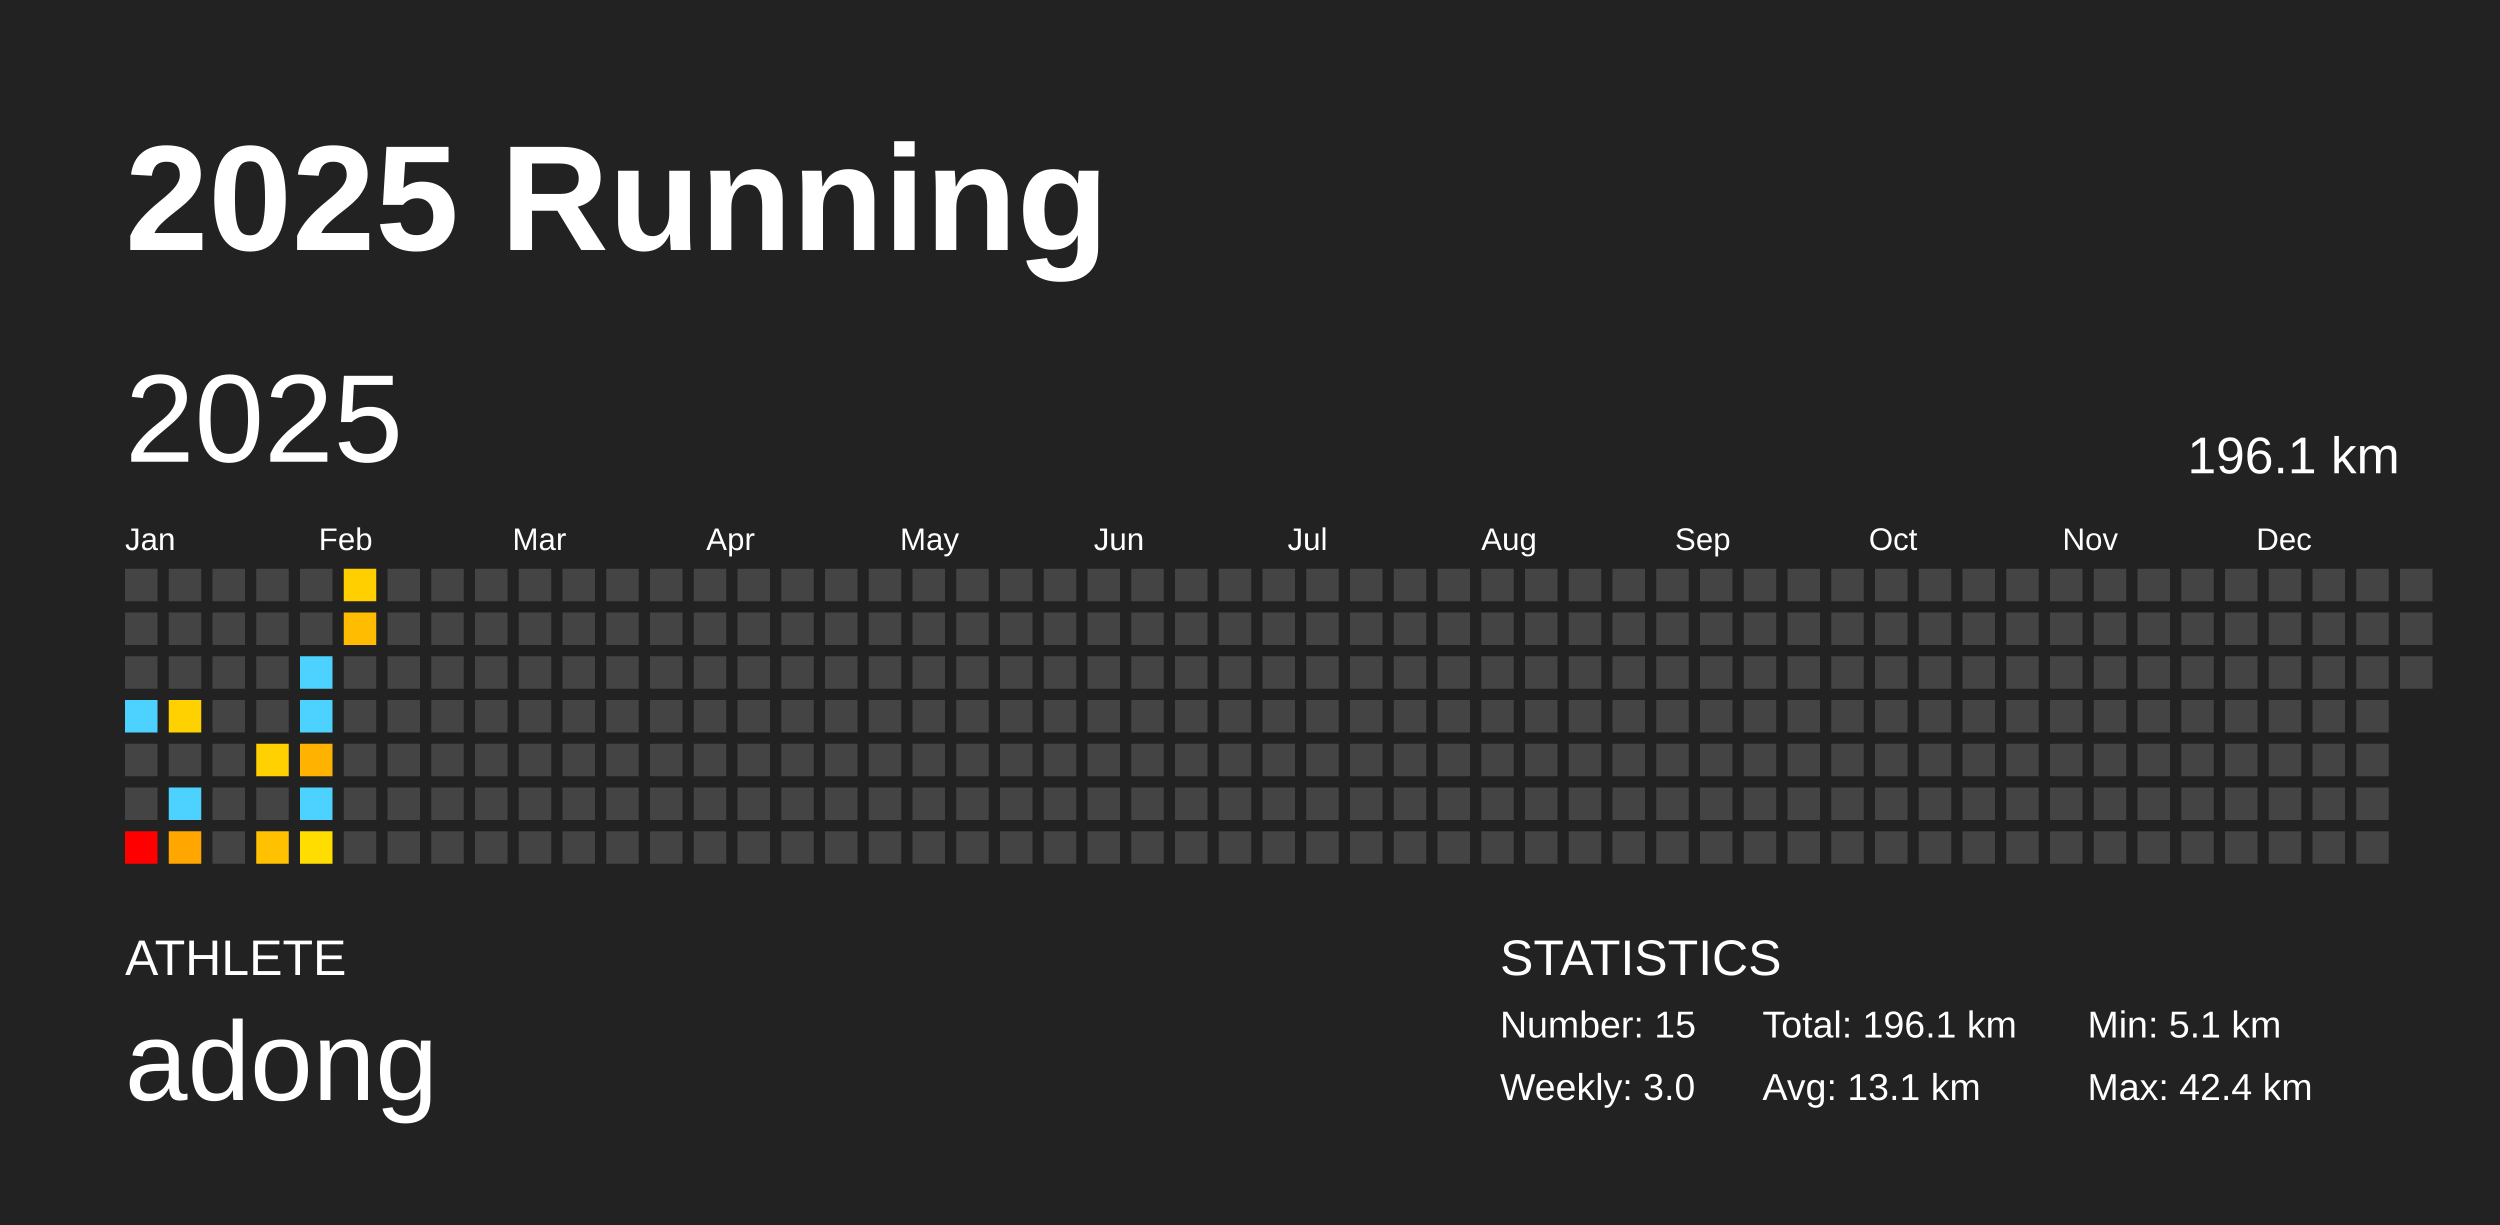
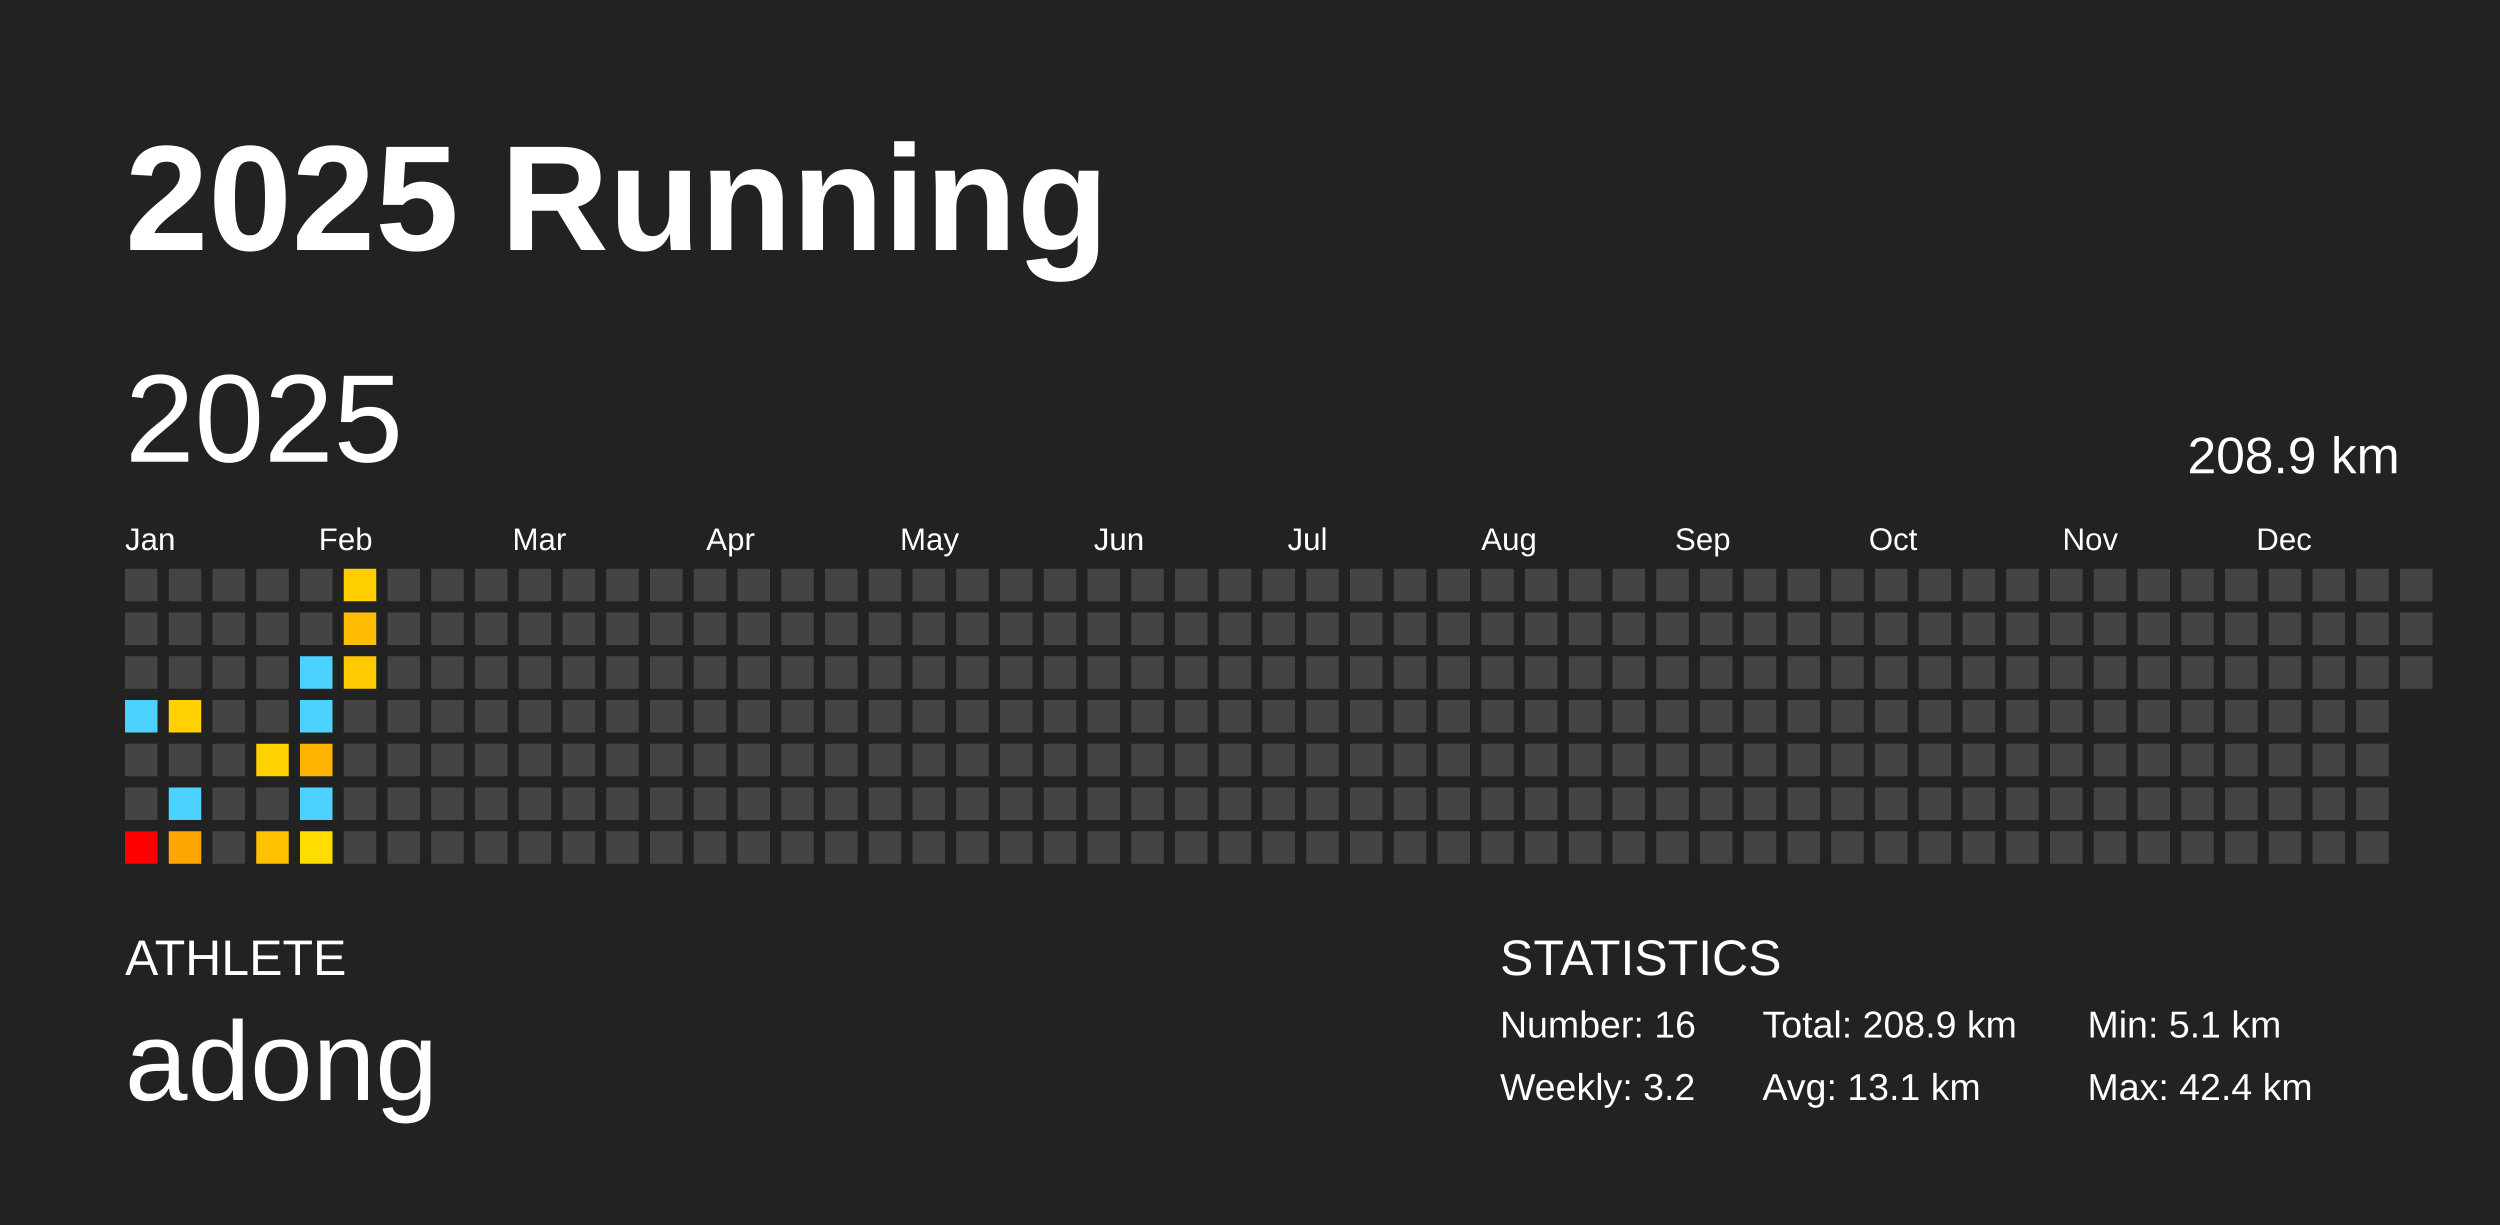
<svg xmlns="http://www.w3.org/2000/svg" baseProfile="full" height="98mm" version="1.1" viewBox="0,0,200,98" width="200mm">
  <defs />
  <rect fill="#222222" height="98" width="200" x="0" y="0" />
  <text fill="#FFFFFF" style="font-size:12px; font-family:Arial; font-weight:bold;" x="10" y="20">2025 Running</text>
  <text fill="#FFFFFF" style="font-size:4px; font-family:Arial" x="10" y="78">ATHLETE</text>
  <text fill="#FFFFFF" style="font-size:9px; font-family:Arial" x="10" y="88">adong</text>
  <text fill="#FFFFFF" style="font-size:4px; font-family:Arial" x="120" y="78">STATISTICS</text>
-   <text fill="#FFFFFF" style="font-size:3px; font-family:Arial" x="120" y="83">Number: 15</text>
-   <text fill="#FFFFFF" style="font-size:3px; font-family:Arial" x="120" y="88">Weekly: 3.0</text>
-   <text fill="#FFFFFF" style="font-size:3px; font-family:Arial" x="141" y="83">Total: 196.1 km</text>
+   <text fill="#FFFFFF" style="font-size:3px; font-family:Arial" x="120" y="83">Number: 16</text>
+   <text fill="#FFFFFF" style="font-size:3px; font-family:Arial" x="120" y="88">Weekly: 3.2</text>
+   <text fill="#FFFFFF" style="font-size:3px; font-family:Arial" x="141" y="83">Total: 208.9 km</text>
  <text fill="#FFFFFF" style="font-size:3px; font-family:Arial" x="141" y="88">Avg: 13.1 km</text>
  <text fill="#FFFFFF" style="font-size:3px; font-family:Arial" x="167" y="83">Min: 5.1 km</text>
  <text fill="#FFFFFF" style="font-size:3px; font-family:Arial" x="167" y="88">Max: 42.4 km</text>
  <text dominant-baseline="hanging" fill="#FFFFFF" style="font-size:10.0px; font-family:Arial;" x="10" y="30">2025</text>
-   <text dominant-baseline="hanging" fill="#FFFFFF" style="font-size:4.125px; font-family:Arial;" x="175" y="35">196.1 km</text>
+   <text dominant-baseline="hanging" fill="#FFFFFF" style="font-size:4.125px; font-family:Arial;" x="175" y="35">208.9 km</text>
  <text fill="#FFFFFF" style="font-size:2.5px; font-family:Arial" x="10.0" y="44">Jan</text>
  <text fill="#FFFFFF" style="font-size:2.5px; font-family:Arial" x="25.5" y="44">Feb</text>
  <text fill="#FFFFFF" style="font-size:2.5px; font-family:Arial" x="41.0" y="44">Mar</text>
  <text fill="#FFFFFF" style="font-size:2.5px; font-family:Arial" x="56.5" y="44">Apr</text>
  <text fill="#FFFFFF" style="font-size:2.5px; font-family:Arial" x="72.0" y="44">May</text>
  <text fill="#FFFFFF" style="font-size:2.5px; font-family:Arial" x="87.5" y="44">Jun</text>
  <text fill="#FFFFFF" style="font-size:2.5px; font-family:Arial" x="103.0" y="44">Jul</text>
  <text fill="#FFFFFF" style="font-size:2.5px; font-family:Arial" x="118.5" y="44">Aug</text>
  <text fill="#FFFFFF" style="font-size:2.5px; font-family:Arial" x="134.0" y="44">Sep</text>
  <text fill="#FFFFFF" style="font-size:2.5px; font-family:Arial" x="149.5" y="44">Oct</text>
  <text fill="#FFFFFF" style="font-size:2.5px; font-family:Arial" x="165.0" y="44">Nov</text>
  <text fill="#FFFFFF" style="font-size:2.5px; font-family:Arial" x="180.5" y="44">Dec</text>
  <rect fill="#444444" height="2.6" width="2.6" x="10.0" y="45.5" />
  <rect fill="#444444" height="2.6" width="2.6" x="10.0" y="49.0" />
  <rect fill="#444444" height="2.6" width="2.6" x="10.0" y="52.5" />
  <rect fill="#4dd2ff" height="2.6" width="2.6" x="10.0" y="56.0" />
  <rect fill="#444444" height="2.6" width="2.6" x="10.0" y="59.5" />
  <rect fill="#444444" height="2.6" width="2.6" x="10.0" y="63.0" />
  <rect fill="red" height="2.6" width="2.6" x="10.0" y="66.5" />
  <rect fill="#444444" height="2.6" width="2.6" x="13.5" y="45.5" />
  <rect fill="#444444" height="2.6" width="2.6" x="13.5" y="49.0" />
  <rect fill="#444444" height="2.6" width="2.6" x="13.5" y="52.5" />
  <rect fill="#ffd100" height="2.6" width="2.6" x="13.5" y="56.0" />
  <rect fill="#444444" height="2.6" width="2.6" x="13.5" y="59.5" />
  <rect fill="#4dd2ff" height="2.6" width="2.6" x="13.5" y="63.0" />
  <rect fill="#ffa700" height="2.6" width="2.6" x="13.5" y="66.5" />
  <rect fill="#444444" height="2.6" width="2.6" x="17.0" y="45.5" />
  <rect fill="#444444" height="2.6" width="2.6" x="17.0" y="49.0" />
  <rect fill="#444444" height="2.6" width="2.6" x="17.0" y="52.5" />
  <rect fill="#444444" height="2.6" width="2.6" x="17.0" y="56.0" />
  <rect fill="#444444" height="2.6" width="2.6" x="17.0" y="59.5" />
  <rect fill="#444444" height="2.6" width="2.6" x="17.0" y="63.0" />
  <rect fill="#444444" height="2.6" width="2.6" x="17.0" y="66.5" />
  <rect fill="#444444" height="2.6" width="2.6" x="20.5" y="45.5" />
  <rect fill="#444444" height="2.6" width="2.6" x="20.5" y="49.0" />
  <rect fill="#444444" height="2.6" width="2.6" x="20.5" y="52.5" />
  <rect fill="#444444" height="2.6" width="2.6" x="20.5" y="56.0" />
  <rect fill="#ffd100" height="2.6" width="2.6" x="20.5" y="59.5" />
  <rect fill="#444444" height="2.6" width="2.6" x="20.5" y="63.0" />
  <rect fill="#ffc100" height="2.6" width="2.6" x="20.5" y="66.5" />
  <rect fill="#444444" height="2.6" width="2.6" x="24.0" y="45.5" />
  <rect fill="#444444" height="2.6" width="2.6" x="24.0" y="49.0" />
  <rect fill="#4dd2ff" height="2.6" width="2.6" x="24.0" y="52.5" />
  <rect fill="#4dd2ff" height="2.6" width="2.6" x="24.0" y="56.0" />
  <rect fill="#ffb200" height="2.6" width="2.6" x="24.0" y="59.5" />
  <rect fill="#4dd2ff" height="2.6" width="2.6" x="24.0" y="63.0" />
  <rect fill="#ffdd00" height="2.6" width="2.6" x="24.0" y="66.5" />
  <rect fill="#ffcf00" height="2.6" width="2.6" x="27.5" y="45.5" />
  <rect fill="#ffbc00" height="2.6" width="2.6" x="27.5" y="49.0" />
-   <rect fill="#444444" height="2.6" width="2.6" x="27.5" y="52.5" />
+   <rect fill="#ffcb00" height="2.6" width="2.6" x="27.5" y="52.5" />
  <rect fill="#444444" height="2.6" width="2.6" x="27.5" y="56.0" />
  <rect fill="#444444" height="2.6" width="2.6" x="27.5" y="59.5" />
  <rect fill="#444444" height="2.6" width="2.6" x="27.5" y="63.0" />
  <rect fill="#444444" height="2.6" width="2.6" x="27.5" y="66.5" />
  <rect fill="#444444" height="2.6" width="2.6" x="31.0" y="45.5" />
  <rect fill="#444444" height="2.6" width="2.6" x="31.0" y="49.0" />
  <rect fill="#444444" height="2.6" width="2.6" x="31.0" y="52.5" />
  <rect fill="#444444" height="2.6" width="2.6" x="31.0" y="56.0" />
  <rect fill="#444444" height="2.6" width="2.6" x="31.0" y="59.5" />
  <rect fill="#444444" height="2.6" width="2.6" x="31.0" y="63.0" />
  <rect fill="#444444" height="2.6" width="2.6" x="31.0" y="66.5" />
  <rect fill="#444444" height="2.6" width="2.6" x="34.5" y="45.5" />
  <rect fill="#444444" height="2.6" width="2.6" x="34.5" y="49.0" />
  <rect fill="#444444" height="2.6" width="2.6" x="34.5" y="52.5" />
  <rect fill="#444444" height="2.6" width="2.6" x="34.5" y="56.0" />
  <rect fill="#444444" height="2.6" width="2.6" x="34.5" y="59.5" />
  <rect fill="#444444" height="2.6" width="2.6" x="34.5" y="63.0" />
  <rect fill="#444444" height="2.6" width="2.6" x="34.5" y="66.5" />
  <rect fill="#444444" height="2.6" width="2.6" x="38.0" y="45.5" />
  <rect fill="#444444" height="2.6" width="2.6" x="38.0" y="49.0" />
  <rect fill="#444444" height="2.6" width="2.6" x="38.0" y="52.5" />
  <rect fill="#444444" height="2.6" width="2.6" x="38.0" y="56.0" />
  <rect fill="#444444" height="2.6" width="2.6" x="38.0" y="59.5" />
  <rect fill="#444444" height="2.6" width="2.6" x="38.0" y="63.0" />
  <rect fill="#444444" height="2.6" width="2.6" x="38.0" y="66.5" />
  <rect fill="#444444" height="2.6" width="2.6" x="41.5" y="45.5" />
  <rect fill="#444444" height="2.6" width="2.6" x="41.5" y="49.0" />
  <rect fill="#444444" height="2.6" width="2.6" x="41.5" y="52.5" />
  <rect fill="#444444" height="2.6" width="2.6" x="41.5" y="56.0" />
  <rect fill="#444444" height="2.6" width="2.6" x="41.5" y="59.5" />
  <rect fill="#444444" height="2.6" width="2.6" x="41.5" y="63.0" />
  <rect fill="#444444" height="2.6" width="2.6" x="41.5" y="66.5" />
  <rect fill="#444444" height="2.6" width="2.6" x="45.0" y="45.5" />
  <rect fill="#444444" height="2.6" width="2.6" x="45.0" y="49.0" />
  <rect fill="#444444" height="2.6" width="2.6" x="45.0" y="52.5" />
  <rect fill="#444444" height="2.6" width="2.6" x="45.0" y="56.0" />
  <rect fill="#444444" height="2.6" width="2.6" x="45.0" y="59.5" />
  <rect fill="#444444" height="2.6" width="2.6" x="45.0" y="63.0" />
  <rect fill="#444444" height="2.6" width="2.6" x="45.0" y="66.5" />
  <rect fill="#444444" height="2.6" width="2.6" x="48.5" y="45.5" />
  <rect fill="#444444" height="2.6" width="2.6" x="48.5" y="49.0" />
  <rect fill="#444444" height="2.6" width="2.6" x="48.5" y="52.5" />
  <rect fill="#444444" height="2.6" width="2.6" x="48.5" y="56.0" />
  <rect fill="#444444" height="2.6" width="2.6" x="48.5" y="59.5" />
  <rect fill="#444444" height="2.6" width="2.6" x="48.5" y="63.0" />
  <rect fill="#444444" height="2.6" width="2.6" x="48.5" y="66.5" />
  <rect fill="#444444" height="2.6" width="2.6" x="52.0" y="45.5" />
  <rect fill="#444444" height="2.6" width="2.6" x="52.0" y="49.0" />
  <rect fill="#444444" height="2.6" width="2.6" x="52.0" y="52.5" />
  <rect fill="#444444" height="2.6" width="2.6" x="52.0" y="56.0" />
  <rect fill="#444444" height="2.6" width="2.6" x="52.0" y="59.5" />
  <rect fill="#444444" height="2.6" width="2.6" x="52.0" y="63.0" />
  <rect fill="#444444" height="2.6" width="2.6" x="52.0" y="66.5" />
  <rect fill="#444444" height="2.6" width="2.6" x="55.5" y="45.5" />
  <rect fill="#444444" height="2.6" width="2.6" x="55.5" y="49.0" />
  <rect fill="#444444" height="2.6" width="2.6" x="55.5" y="52.5" />
  <rect fill="#444444" height="2.6" width="2.6" x="55.5" y="56.0" />
  <rect fill="#444444" height="2.6" width="2.6" x="55.5" y="59.5" />
  <rect fill="#444444" height="2.6" width="2.6" x="55.5" y="63.0" />
  <rect fill="#444444" height="2.6" width="2.6" x="55.5" y="66.5" />
  <rect fill="#444444" height="2.6" width="2.6" x="59.0" y="45.5" />
  <rect fill="#444444" height="2.6" width="2.6" x="59.0" y="49.0" />
  <rect fill="#444444" height="2.6" width="2.6" x="59.0" y="52.5" />
  <rect fill="#444444" height="2.6" width="2.6" x="59.0" y="56.0" />
  <rect fill="#444444" height="2.6" width="2.6" x="59.0" y="59.5" />
  <rect fill="#444444" height="2.6" width="2.6" x="59.0" y="63.0" />
  <rect fill="#444444" height="2.6" width="2.6" x="59.0" y="66.5" />
  <rect fill="#444444" height="2.6" width="2.6" x="62.5" y="45.5" />
  <rect fill="#444444" height="2.6" width="2.6" x="62.5" y="49.0" />
  <rect fill="#444444" height="2.6" width="2.6" x="62.5" y="52.5" />
  <rect fill="#444444" height="2.6" width="2.6" x="62.5" y="56.0" />
  <rect fill="#444444" height="2.6" width="2.6" x="62.5" y="59.5" />
  <rect fill="#444444" height="2.6" width="2.6" x="62.5" y="63.0" />
  <rect fill="#444444" height="2.6" width="2.6" x="62.5" y="66.5" />
  <rect fill="#444444" height="2.6" width="2.6" x="66.0" y="45.5" />
  <rect fill="#444444" height="2.6" width="2.6" x="66.0" y="49.0" />
  <rect fill="#444444" height="2.6" width="2.6" x="66.0" y="52.5" />
  <rect fill="#444444" height="2.6" width="2.6" x="66.0" y="56.0" />
  <rect fill="#444444" height="2.6" width="2.6" x="66.0" y="59.5" />
  <rect fill="#444444" height="2.6" width="2.6" x="66.0" y="63.0" />
  <rect fill="#444444" height="2.6" width="2.6" x="66.0" y="66.5" />
  <rect fill="#444444" height="2.6" width="2.6" x="69.5" y="45.5" />
  <rect fill="#444444" height="2.6" width="2.6" x="69.5" y="49.0" />
  <rect fill="#444444" height="2.6" width="2.6" x="69.5" y="52.5" />
  <rect fill="#444444" height="2.6" width="2.6" x="69.5" y="56.0" />
  <rect fill="#444444" height="2.6" width="2.6" x="69.5" y="59.5" />
  <rect fill="#444444" height="2.6" width="2.6" x="69.5" y="63.0" />
  <rect fill="#444444" height="2.6" width="2.6" x="69.5" y="66.5" />
  <rect fill="#444444" height="2.6" width="2.6" x="73.0" y="45.5" />
  <rect fill="#444444" height="2.6" width="2.6" x="73.0" y="49.0" />
  <rect fill="#444444" height="2.6" width="2.6" x="73.0" y="52.5" />
  <rect fill="#444444" height="2.6" width="2.6" x="73.0" y="56.0" />
  <rect fill="#444444" height="2.6" width="2.6" x="73.0" y="59.5" />
  <rect fill="#444444" height="2.6" width="2.6" x="73.0" y="63.0" />
  <rect fill="#444444" height="2.6" width="2.6" x="73.0" y="66.5" />
  <rect fill="#444444" height="2.6" width="2.6" x="76.5" y="45.5" />
  <rect fill="#444444" height="2.6" width="2.6" x="76.5" y="49.0" />
  <rect fill="#444444" height="2.6" width="2.6" x="76.5" y="52.5" />
  <rect fill="#444444" height="2.6" width="2.6" x="76.5" y="56.0" />
  <rect fill="#444444" height="2.6" width="2.6" x="76.5" y="59.5" />
  <rect fill="#444444" height="2.6" width="2.6" x="76.5" y="63.0" />
  <rect fill="#444444" height="2.6" width="2.6" x="76.5" y="66.5" />
  <rect fill="#444444" height="2.6" width="2.6" x="80.0" y="45.5" />
  <rect fill="#444444" height="2.6" width="2.6" x="80.0" y="49.0" />
  <rect fill="#444444" height="2.6" width="2.6" x="80.0" y="52.5" />
  <rect fill="#444444" height="2.6" width="2.6" x="80.0" y="56.0" />
  <rect fill="#444444" height="2.6" width="2.6" x="80.0" y="59.5" />
  <rect fill="#444444" height="2.6" width="2.6" x="80.0" y="63.0" />
  <rect fill="#444444" height="2.6" width="2.6" x="80.0" y="66.5" />
  <rect fill="#444444" height="2.6" width="2.6" x="83.5" y="45.5" />
  <rect fill="#444444" height="2.6" width="2.6" x="83.5" y="49.0" />
  <rect fill="#444444" height="2.6" width="2.6" x="83.5" y="52.5" />
  <rect fill="#444444" height="2.6" width="2.6" x="83.5" y="56.0" />
  <rect fill="#444444" height="2.6" width="2.6" x="83.5" y="59.5" />
  <rect fill="#444444" height="2.6" width="2.6" x="83.5" y="63.0" />
  <rect fill="#444444" height="2.6" width="2.6" x="83.5" y="66.5" />
  <rect fill="#444444" height="2.6" width="2.6" x="87.0" y="45.5" />
  <rect fill="#444444" height="2.6" width="2.6" x="87.0" y="49.0" />
  <rect fill="#444444" height="2.6" width="2.6" x="87.0" y="52.5" />
  <rect fill="#444444" height="2.6" width="2.6" x="87.0" y="56.0" />
  <rect fill="#444444" height="2.6" width="2.6" x="87.0" y="59.5" />
  <rect fill="#444444" height="2.6" width="2.6" x="87.0" y="63.0" />
  <rect fill="#444444" height="2.6" width="2.6" x="87.0" y="66.5" />
  <rect fill="#444444" height="2.6" width="2.6" x="90.5" y="45.5" />
  <rect fill="#444444" height="2.6" width="2.6" x="90.5" y="49.0" />
  <rect fill="#444444" height="2.6" width="2.6" x="90.5" y="52.5" />
  <rect fill="#444444" height="2.6" width="2.6" x="90.5" y="56.0" />
  <rect fill="#444444" height="2.6" width="2.6" x="90.5" y="59.5" />
  <rect fill="#444444" height="2.6" width="2.6" x="90.5" y="63.0" />
  <rect fill="#444444" height="2.6" width="2.6" x="90.5" y="66.5" />
  <rect fill="#444444" height="2.6" width="2.6" x="94.0" y="45.5" />
  <rect fill="#444444" height="2.6" width="2.6" x="94.0" y="49.0" />
  <rect fill="#444444" height="2.6" width="2.6" x="94.0" y="52.5" />
  <rect fill="#444444" height="2.6" width="2.6" x="94.0" y="56.0" />
  <rect fill="#444444" height="2.6" width="2.6" x="94.0" y="59.5" />
  <rect fill="#444444" height="2.6" width="2.6" x="94.0" y="63.0" />
  <rect fill="#444444" height="2.6" width="2.6" x="94.0" y="66.5" />
  <rect fill="#444444" height="2.6" width="2.6" x="97.5" y="45.5" />
  <rect fill="#444444" height="2.6" width="2.6" x="97.5" y="49.0" />
  <rect fill="#444444" height="2.6" width="2.6" x="97.5" y="52.5" />
  <rect fill="#444444" height="2.6" width="2.6" x="97.5" y="56.0" />
  <rect fill="#444444" height="2.6" width="2.6" x="97.5" y="59.5" />
  <rect fill="#444444" height="2.6" width="2.6" x="97.5" y="63.0" />
  <rect fill="#444444" height="2.6" width="2.6" x="97.5" y="66.5" />
  <rect fill="#444444" height="2.6" width="2.6" x="101.0" y="45.5" />
  <rect fill="#444444" height="2.6" width="2.6" x="101.0" y="49.0" />
  <rect fill="#444444" height="2.6" width="2.6" x="101.0" y="52.5" />
  <rect fill="#444444" height="2.6" width="2.6" x="101.0" y="56.0" />
  <rect fill="#444444" height="2.6" width="2.6" x="101.0" y="59.5" />
  <rect fill="#444444" height="2.6" width="2.6" x="101.0" y="63.0" />
  <rect fill="#444444" height="2.6" width="2.6" x="101.0" y="66.5" />
  <rect fill="#444444" height="2.6" width="2.6" x="104.5" y="45.5" />
  <rect fill="#444444" height="2.6" width="2.6" x="104.5" y="49.0" />
  <rect fill="#444444" height="2.6" width="2.6" x="104.5" y="52.5" />
  <rect fill="#444444" height="2.6" width="2.6" x="104.5" y="56.0" />
  <rect fill="#444444" height="2.6" width="2.6" x="104.5" y="59.5" />
  <rect fill="#444444" height="2.6" width="2.6" x="104.5" y="63.0" />
  <rect fill="#444444" height="2.6" width="2.6" x="104.5" y="66.5" />
  <rect fill="#444444" height="2.6" width="2.6" x="108.0" y="45.5" />
  <rect fill="#444444" height="2.6" width="2.6" x="108.0" y="49.0" />
  <rect fill="#444444" height="2.6" width="2.6" x="108.0" y="52.5" />
  <rect fill="#444444" height="2.6" width="2.6" x="108.0" y="56.0" />
  <rect fill="#444444" height="2.6" width="2.6" x="108.0" y="59.5" />
  <rect fill="#444444" height="2.6" width="2.6" x="108.0" y="63.0" />
  <rect fill="#444444" height="2.6" width="2.6" x="108.0" y="66.5" />
  <rect fill="#444444" height="2.6" width="2.6" x="111.5" y="45.5" />
  <rect fill="#444444" height="2.6" width="2.6" x="111.5" y="49.0" />
  <rect fill="#444444" height="2.6" width="2.6" x="111.5" y="52.5" />
  <rect fill="#444444" height="2.6" width="2.6" x="111.5" y="56.0" />
  <rect fill="#444444" height="2.6" width="2.6" x="111.5" y="59.5" />
  <rect fill="#444444" height="2.6" width="2.6" x="111.5" y="63.0" />
  <rect fill="#444444" height="2.6" width="2.6" x="111.5" y="66.5" />
  <rect fill="#444444" height="2.6" width="2.6" x="115.0" y="45.5" />
  <rect fill="#444444" height="2.6" width="2.6" x="115.0" y="49.0" />
  <rect fill="#444444" height="2.6" width="2.6" x="115.0" y="52.5" />
  <rect fill="#444444" height="2.6" width="2.6" x="115.0" y="56.0" />
  <rect fill="#444444" height="2.6" width="2.6" x="115.0" y="59.5" />
  <rect fill="#444444" height="2.6" width="2.6" x="115.0" y="63.0" />
  <rect fill="#444444" height="2.6" width="2.6" x="115.0" y="66.5" />
  <rect fill="#444444" height="2.6" width="2.6" x="118.5" y="45.5" />
  <rect fill="#444444" height="2.6" width="2.6" x="118.5" y="49.0" />
  <rect fill="#444444" height="2.6" width="2.6" x="118.5" y="52.5" />
  <rect fill="#444444" height="2.6" width="2.6" x="118.5" y="56.0" />
  <rect fill="#444444" height="2.6" width="2.6" x="118.5" y="59.5" />
  <rect fill="#444444" height="2.6" width="2.6" x="118.5" y="63.0" />
  <rect fill="#444444" height="2.6" width="2.6" x="118.5" y="66.5" />
  <rect fill="#444444" height="2.6" width="2.6" x="122.0" y="45.5" />
  <rect fill="#444444" height="2.6" width="2.6" x="122.0" y="49.0" />
  <rect fill="#444444" height="2.6" width="2.6" x="122.0" y="52.5" />
  <rect fill="#444444" height="2.6" width="2.6" x="122.0" y="56.0" />
  <rect fill="#444444" height="2.6" width="2.6" x="122.0" y="59.5" />
  <rect fill="#444444" height="2.6" width="2.6" x="122.0" y="63.0" />
  <rect fill="#444444" height="2.6" width="2.6" x="122.0" y="66.5" />
  <rect fill="#444444" height="2.6" width="2.6" x="125.5" y="45.5" />
  <rect fill="#444444" height="2.6" width="2.6" x="125.5" y="49.0" />
  <rect fill="#444444" height="2.6" width="2.6" x="125.5" y="52.5" />
  <rect fill="#444444" height="2.6" width="2.6" x="125.5" y="56.0" />
  <rect fill="#444444" height="2.6" width="2.6" x="125.5" y="59.5" />
  <rect fill="#444444" height="2.6" width="2.6" x="125.5" y="63.0" />
  <rect fill="#444444" height="2.6" width="2.6" x="125.5" y="66.5" />
  <rect fill="#444444" height="2.6" width="2.6" x="129.0" y="45.5" />
  <rect fill="#444444" height="2.6" width="2.6" x="129.0" y="49.0" />
  <rect fill="#444444" height="2.6" width="2.6" x="129.0" y="52.5" />
  <rect fill="#444444" height="2.6" width="2.6" x="129.0" y="56.0" />
  <rect fill="#444444" height="2.6" width="2.6" x="129.0" y="59.5" />
  <rect fill="#444444" height="2.6" width="2.6" x="129.0" y="63.0" />
  <rect fill="#444444" height="2.6" width="2.6" x="129.0" y="66.5" />
  <rect fill="#444444" height="2.6" width="2.6" x="132.5" y="45.5" />
  <rect fill="#444444" height="2.6" width="2.6" x="132.5" y="49.0" />
  <rect fill="#444444" height="2.6" width="2.6" x="132.5" y="52.5" />
  <rect fill="#444444" height="2.6" width="2.6" x="132.5" y="56.0" />
  <rect fill="#444444" height="2.6" width="2.6" x="132.5" y="59.5" />
  <rect fill="#444444" height="2.6" width="2.6" x="132.5" y="63.0" />
  <rect fill="#444444" height="2.6" width="2.6" x="132.5" y="66.5" />
  <rect fill="#444444" height="2.6" width="2.6" x="136.0" y="45.5" />
  <rect fill="#444444" height="2.6" width="2.6" x="136.0" y="49.0" />
  <rect fill="#444444" height="2.6" width="2.6" x="136.0" y="52.5" />
  <rect fill="#444444" height="2.6" width="2.6" x="136.0" y="56.0" />
  <rect fill="#444444" height="2.6" width="2.6" x="136.0" y="59.5" />
  <rect fill="#444444" height="2.6" width="2.6" x="136.0" y="63.0" />
  <rect fill="#444444" height="2.6" width="2.6" x="136.0" y="66.5" />
  <rect fill="#444444" height="2.6" width="2.6" x="139.5" y="45.5" />
  <rect fill="#444444" height="2.6" width="2.6" x="139.5" y="49.0" />
  <rect fill="#444444" height="2.6" width="2.6" x="139.5" y="52.5" />
  <rect fill="#444444" height="2.6" width="2.6" x="139.5" y="56.0" />
  <rect fill="#444444" height="2.6" width="2.6" x="139.5" y="59.5" />
  <rect fill="#444444" height="2.6" width="2.6" x="139.5" y="63.0" />
  <rect fill="#444444" height="2.6" width="2.6" x="139.5" y="66.5" />
  <rect fill="#444444" height="2.6" width="2.6" x="143.0" y="45.5" />
  <rect fill="#444444" height="2.6" width="2.6" x="143.0" y="49.0" />
  <rect fill="#444444" height="2.6" width="2.6" x="143.0" y="52.5" />
  <rect fill="#444444" height="2.6" width="2.6" x="143.0" y="56.0" />
  <rect fill="#444444" height="2.6" width="2.6" x="143.0" y="59.5" />
  <rect fill="#444444" height="2.6" width="2.6" x="143.0" y="63.0" />
  <rect fill="#444444" height="2.6" width="2.6" x="143.0" y="66.5" />
  <rect fill="#444444" height="2.6" width="2.6" x="146.5" y="45.5" />
  <rect fill="#444444" height="2.6" width="2.6" x="146.5" y="49.0" />
  <rect fill="#444444" height="2.6" width="2.6" x="146.5" y="52.5" />
  <rect fill="#444444" height="2.6" width="2.6" x="146.5" y="56.0" />
  <rect fill="#444444" height="2.6" width="2.6" x="146.5" y="59.5" />
  <rect fill="#444444" height="2.6" width="2.6" x="146.5" y="63.0" />
  <rect fill="#444444" height="2.6" width="2.6" x="146.5" y="66.5" />
  <rect fill="#444444" height="2.6" width="2.6" x="150.0" y="45.5" />
  <rect fill="#444444" height="2.6" width="2.6" x="150.0" y="49.0" />
  <rect fill="#444444" height="2.6" width="2.6" x="150.0" y="52.5" />
  <rect fill="#444444" height="2.6" width="2.6" x="150.0" y="56.0" />
  <rect fill="#444444" height="2.6" width="2.6" x="150.0" y="59.5" />
  <rect fill="#444444" height="2.6" width="2.6" x="150.0" y="63.0" />
  <rect fill="#444444" height="2.6" width="2.6" x="150.0" y="66.5" />
  <rect fill="#444444" height="2.6" width="2.6" x="153.5" y="45.5" />
  <rect fill="#444444" height="2.6" width="2.6" x="153.5" y="49.0" />
  <rect fill="#444444" height="2.6" width="2.6" x="153.5" y="52.5" />
  <rect fill="#444444" height="2.6" width="2.6" x="153.5" y="56.0" />
  <rect fill="#444444" height="2.6" width="2.6" x="153.5" y="59.5" />
  <rect fill="#444444" height="2.6" width="2.6" x="153.5" y="63.0" />
  <rect fill="#444444" height="2.6" width="2.6" x="153.5" y="66.5" />
  <rect fill="#444444" height="2.6" width="2.6" x="157.0" y="45.5" />
  <rect fill="#444444" height="2.6" width="2.6" x="157.0" y="49.0" />
  <rect fill="#444444" height="2.6" width="2.6" x="157.0" y="52.5" />
  <rect fill="#444444" height="2.6" width="2.6" x="157.0" y="56.0" />
  <rect fill="#444444" height="2.6" width="2.6" x="157.0" y="59.5" />
  <rect fill="#444444" height="2.6" width="2.6" x="157.0" y="63.0" />
  <rect fill="#444444" height="2.6" width="2.6" x="157.0" y="66.5" />
  <rect fill="#444444" height="2.6" width="2.6" x="160.5" y="45.5" />
  <rect fill="#444444" height="2.6" width="2.6" x="160.5" y="49.0" />
  <rect fill="#444444" height="2.6" width="2.6" x="160.5" y="52.5" />
  <rect fill="#444444" height="2.6" width="2.6" x="160.5" y="56.0" />
  <rect fill="#444444" height="2.6" width="2.6" x="160.5" y="59.5" />
  <rect fill="#444444" height="2.6" width="2.6" x="160.5" y="63.0" />
  <rect fill="#444444" height="2.6" width="2.6" x="160.5" y="66.5" />
  <rect fill="#444444" height="2.6" width="2.6" x="164.0" y="45.5" />
  <rect fill="#444444" height="2.6" width="2.6" x="164.0" y="49.0" />
  <rect fill="#444444" height="2.6" width="2.6" x="164.0" y="52.5" />
  <rect fill="#444444" height="2.6" width="2.6" x="164.0" y="56.0" />
  <rect fill="#444444" height="2.6" width="2.6" x="164.0" y="59.5" />
  <rect fill="#444444" height="2.6" width="2.6" x="164.0" y="63.0" />
  <rect fill="#444444" height="2.6" width="2.6" x="164.0" y="66.5" />
  <rect fill="#444444" height="2.6" width="2.6" x="167.5" y="45.5" />
  <rect fill="#444444" height="2.6" width="2.6" x="167.5" y="49.0" />
  <rect fill="#444444" height="2.6" width="2.6" x="167.5" y="52.5" />
  <rect fill="#444444" height="2.6" width="2.6" x="167.5" y="56.0" />
  <rect fill="#444444" height="2.6" width="2.6" x="167.5" y="59.5" />
  <rect fill="#444444" height="2.6" width="2.6" x="167.5" y="63.0" />
  <rect fill="#444444" height="2.6" width="2.6" x="167.5" y="66.5" />
  <rect fill="#444444" height="2.6" width="2.6" x="171.0" y="45.5" />
  <rect fill="#444444" height="2.6" width="2.6" x="171.0" y="49.0" />
  <rect fill="#444444" height="2.6" width="2.6" x="171.0" y="52.5" />
  <rect fill="#444444" height="2.6" width="2.6" x="171.0" y="56.0" />
  <rect fill="#444444" height="2.6" width="2.6" x="171.0" y="59.5" />
  <rect fill="#444444" height="2.6" width="2.6" x="171.0" y="63.0" />
  <rect fill="#444444" height="2.6" width="2.6" x="171.0" y="66.5" />
  <rect fill="#444444" height="2.6" width="2.6" x="174.5" y="45.5" />
  <rect fill="#444444" height="2.6" width="2.6" x="174.5" y="49.0" />
  <rect fill="#444444" height="2.6" width="2.6" x="174.5" y="52.5" />
  <rect fill="#444444" height="2.6" width="2.6" x="174.5" y="56.0" />
  <rect fill="#444444" height="2.6" width="2.6" x="174.5" y="59.5" />
  <rect fill="#444444" height="2.6" width="2.6" x="174.5" y="63.0" />
  <rect fill="#444444" height="2.6" width="2.6" x="174.5" y="66.5" />
  <rect fill="#444444" height="2.6" width="2.6" x="178.0" y="45.5" />
  <rect fill="#444444" height="2.6" width="2.6" x="178.0" y="49.0" />
  <rect fill="#444444" height="2.6" width="2.6" x="178.0" y="52.5" />
  <rect fill="#444444" height="2.6" width="2.6" x="178.0" y="56.0" />
  <rect fill="#444444" height="2.6" width="2.6" x="178.0" y="59.5" />
  <rect fill="#444444" height="2.6" width="2.6" x="178.0" y="63.0" />
  <rect fill="#444444" height="2.6" width="2.6" x="178.0" y="66.5" />
  <rect fill="#444444" height="2.6" width="2.6" x="181.5" y="45.5" />
  <rect fill="#444444" height="2.6" width="2.6" x="181.5" y="49.0" />
  <rect fill="#444444" height="2.6" width="2.6" x="181.5" y="52.5" />
  <rect fill="#444444" height="2.6" width="2.6" x="181.5" y="56.0" />
  <rect fill="#444444" height="2.6" width="2.6" x="181.5" y="59.5" />
  <rect fill="#444444" height="2.6" width="2.6" x="181.5" y="63.0" />
  <rect fill="#444444" height="2.6" width="2.6" x="181.5" y="66.5" />
  <rect fill="#444444" height="2.6" width="2.6" x="185.0" y="45.5" />
  <rect fill="#444444" height="2.6" width="2.6" x="185.0" y="49.0" />
  <rect fill="#444444" height="2.6" width="2.6" x="185.0" y="52.5" />
  <rect fill="#444444" height="2.6" width="2.6" x="185.0" y="56.0" />
  <rect fill="#444444" height="2.6" width="2.6" x="185.0" y="59.5" />
  <rect fill="#444444" height="2.6" width="2.6" x="185.0" y="63.0" />
  <rect fill="#444444" height="2.6" width="2.6" x="185.0" y="66.5" />
  <rect fill="#444444" height="2.6" width="2.6" x="188.5" y="45.5" />
  <rect fill="#444444" height="2.6" width="2.6" x="188.5" y="49.0" />
  <rect fill="#444444" height="2.6" width="2.6" x="188.5" y="52.5" />
  <rect fill="#444444" height="2.6" width="2.6" x="188.5" y="56.0" />
  <rect fill="#444444" height="2.6" width="2.6" x="188.5" y="59.5" />
  <rect fill="#444444" height="2.6" width="2.6" x="188.5" y="63.0" />
  <rect fill="#444444" height="2.6" width="2.6" x="188.5" y="66.5" />
  <rect fill="#444444" height="2.6" width="2.6" x="192.0" y="45.5" />
  <rect fill="#444444" height="2.6" width="2.6" x="192.0" y="49.0" />
  <rect fill="#444444" height="2.6" width="2.6" x="192.0" y="52.5" />
</svg>
